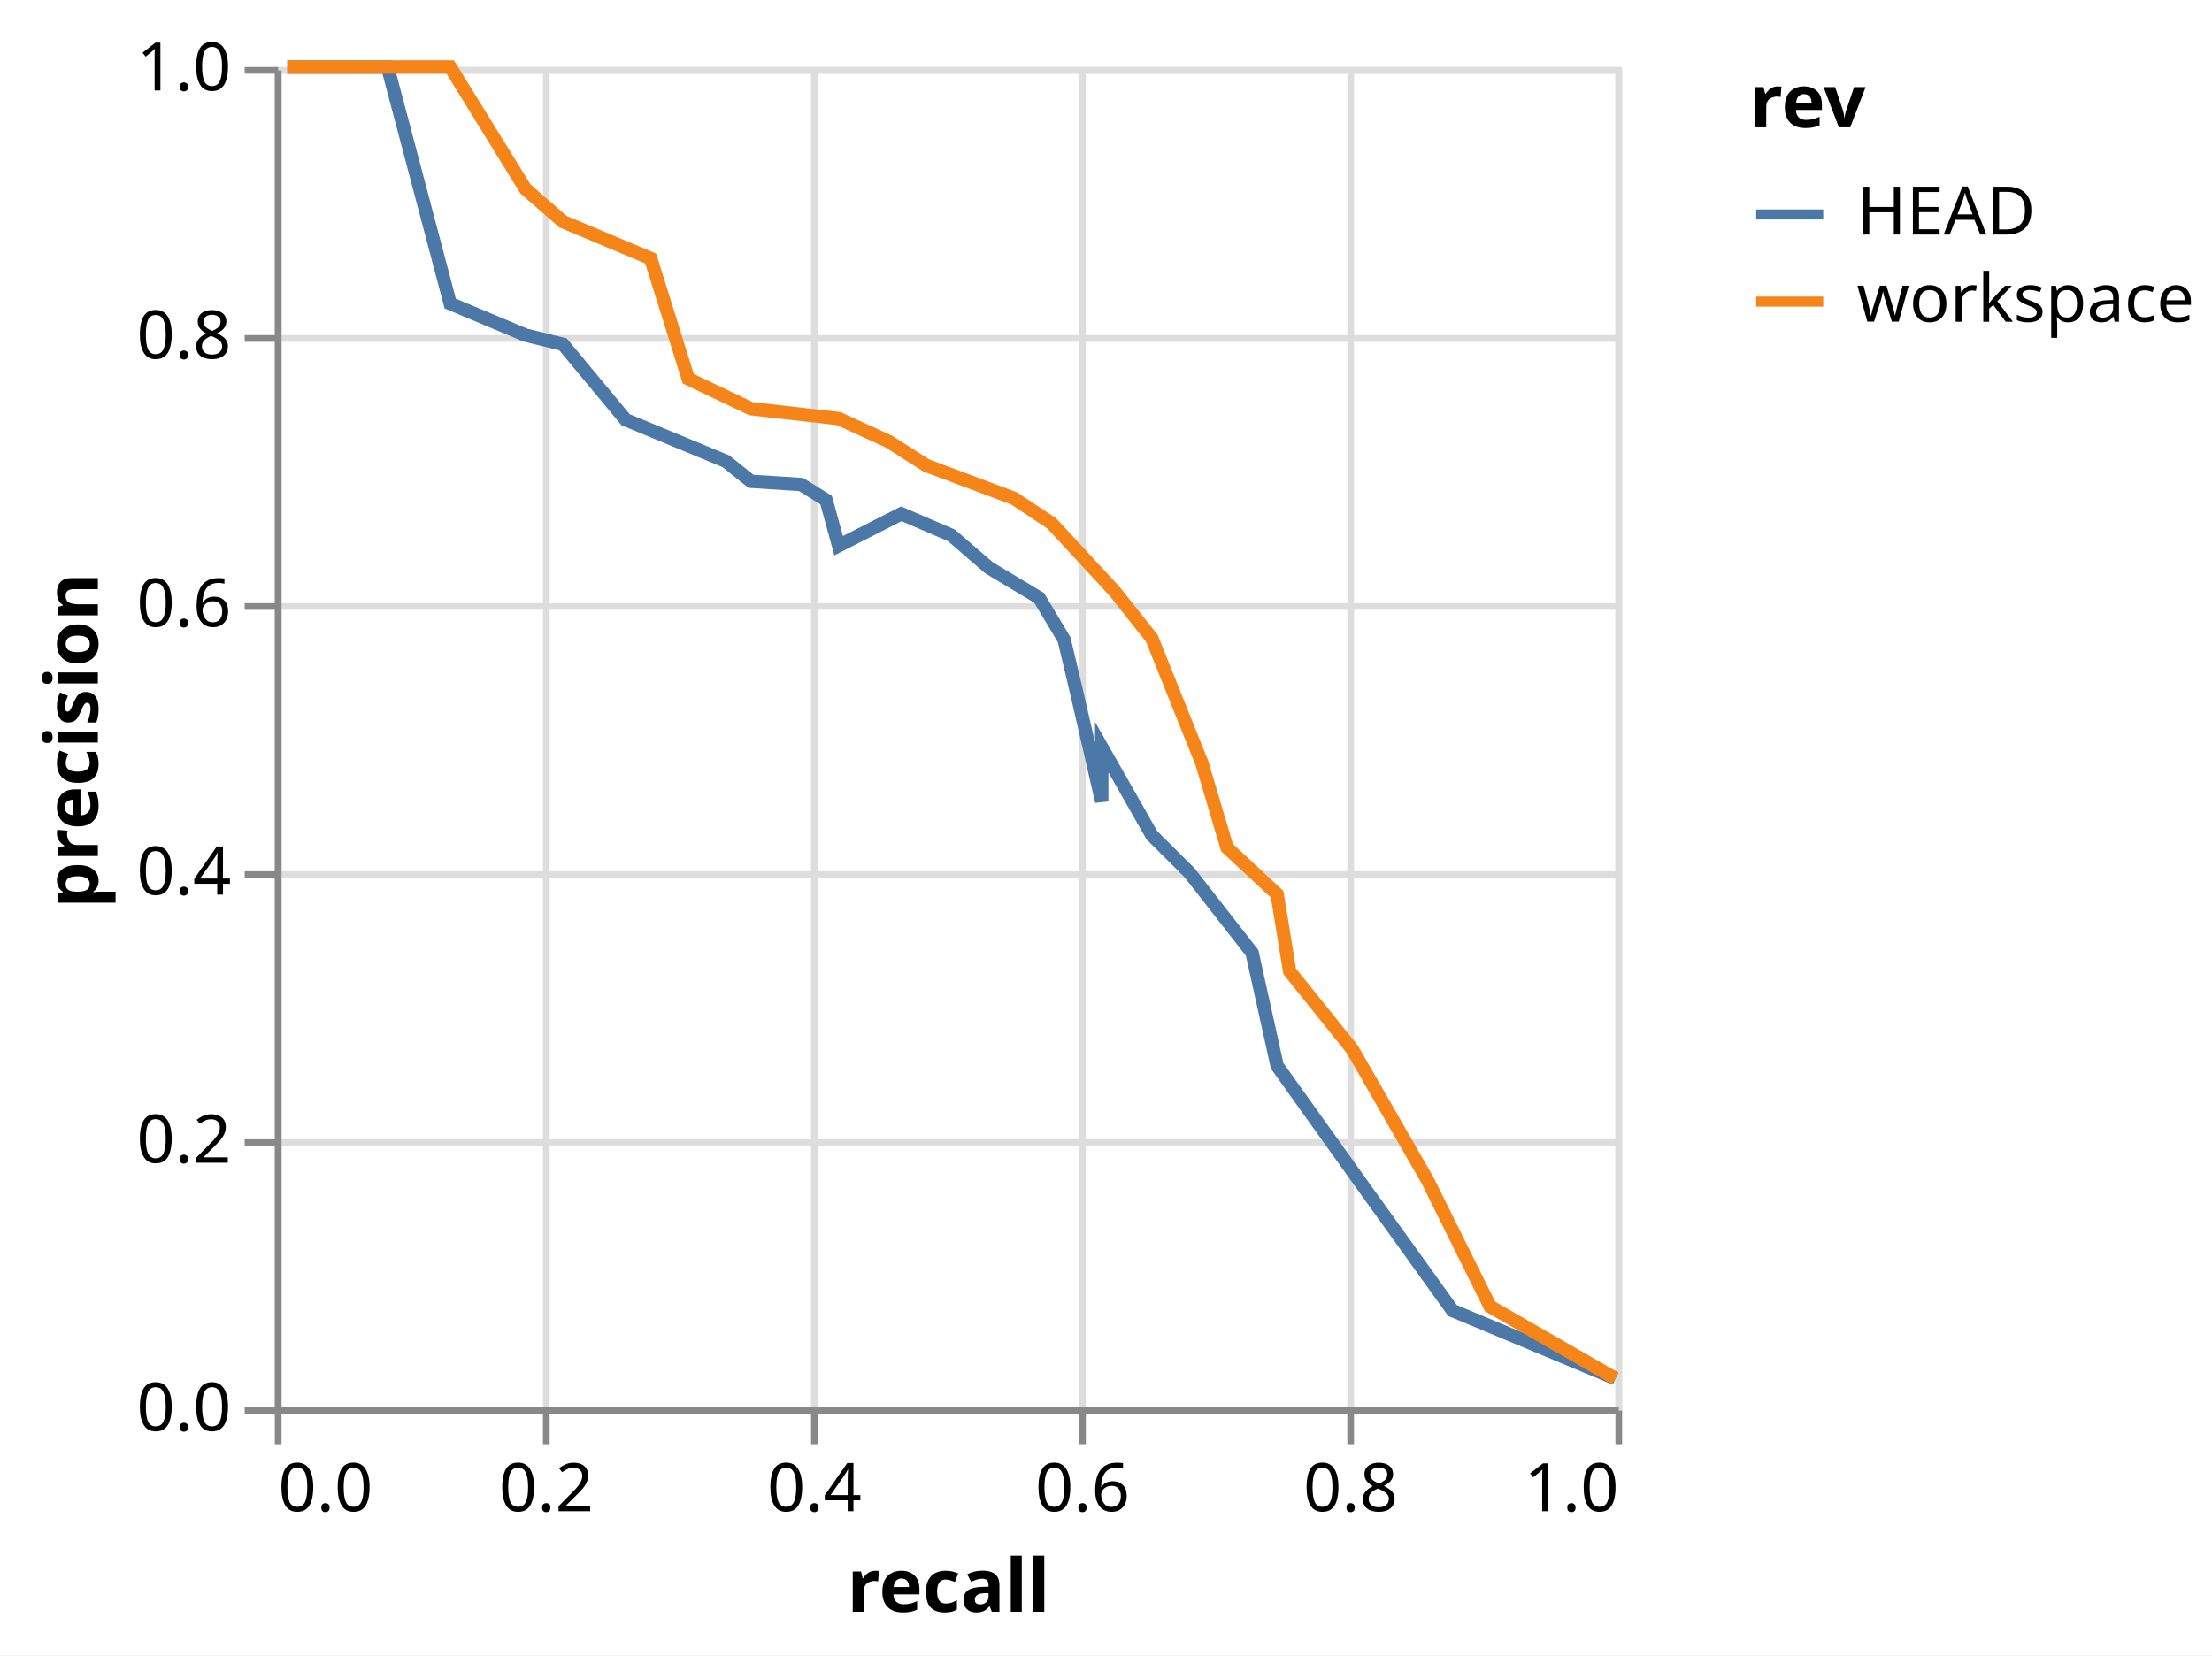
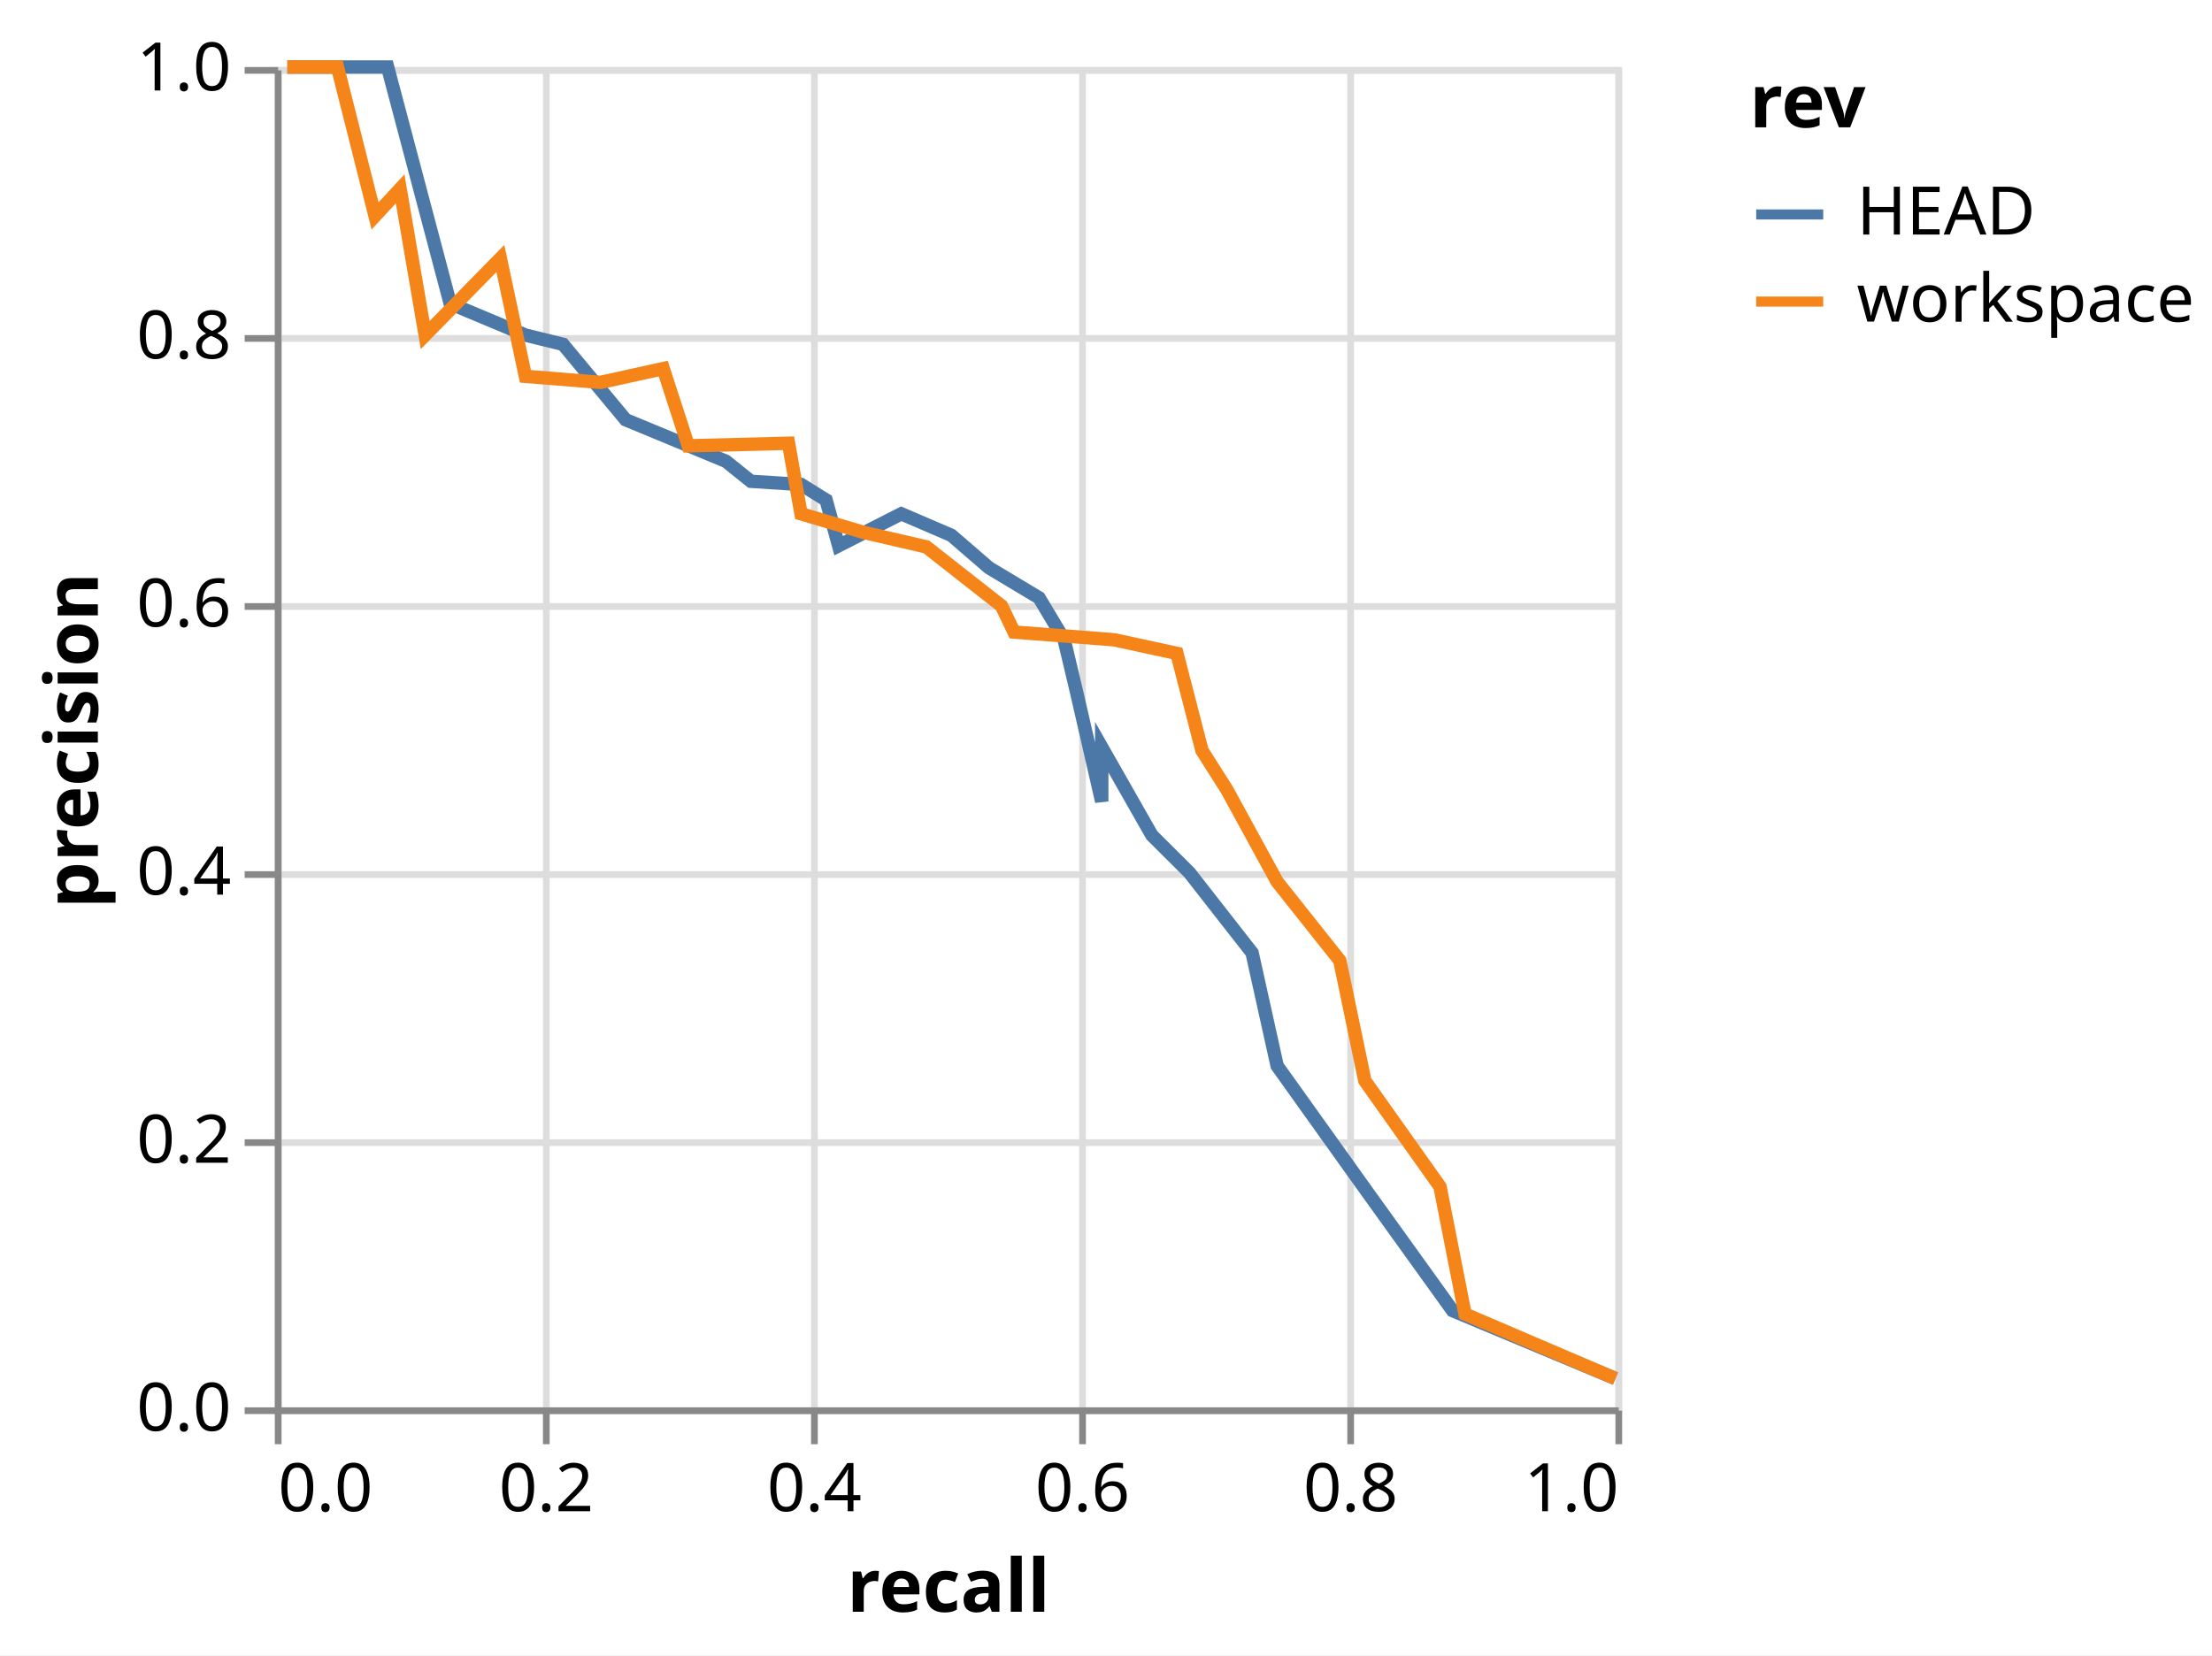
<svg xmlns="http://www.w3.org/2000/svg" class="marks" width="330" height="247" viewBox="0 0 330 247" version="1.1">
  <rect width="330" height="247" style="fill: white;" />
  <g transform="translate(41,10)">
    <g class="mark-group role-frame root">
      <g transform="translate(0,0)">
        <path class="background" d="M0.5,0.5h200v200h-200Z" style="fill: none; stroke: #ddd;" />
        <g>
          <g class="mark-group role-axis">
            <g transform="translate(0.5,200.5)">
              <path class="background" d="M0,0h0v0h0Z" style="pointer-events: none; fill: none;" />
              <g>
                <g class="mark-rule role-axis-grid" style="pointer-events: none;">
                  <line transform="translate(0,-200)" x2="0" y2="200" style="fill: none; stroke: #ddd; stroke-width: 1; opacity: 1;" />
                  <line transform="translate(40,-200)" x2="0" y2="200" style="fill: none; stroke: #ddd; stroke-width: 1; opacity: 1;" />
                  <line transform="translate(80,-200)" x2="0" y2="200" style="fill: none; stroke: #ddd; stroke-width: 1; opacity: 1;" />
                  <line transform="translate(120,-200)" x2="0" y2="200" style="fill: none; stroke: #ddd; stroke-width: 1; opacity: 1;" />
                  <line transform="translate(160,-200)" x2="0" y2="200" style="fill: none; stroke: #ddd; stroke-width: 1; opacity: 1;" />
                  <line transform="translate(200,-200)" x2="0" y2="200" style="fill: none; stroke: #ddd; stroke-width: 1; opacity: 1;" />
                </g>
              </g>
              <path class="foreground" d="" style="pointer-events: none; display: none; fill: none;" />
            </g>
          </g>
          <g class="mark-group role-axis">
            <g transform="translate(0.5,0.5)">
              <path class="background" d="M0,0h0v0h0Z" style="pointer-events: none; fill: none;" />
              <g>
                <g class="mark-rule role-axis-grid" style="pointer-events: none;">
                  <line transform="translate(0,200)" x2="200" y2="0" style="fill: none; stroke: #ddd; stroke-width: 1; opacity: 1;" />
                  <line transform="translate(0,160)" x2="200" y2="0" style="fill: none; stroke: #ddd; stroke-width: 1; opacity: 1;" />
                  <line transform="translate(0,120)" x2="200" y2="0" style="fill: none; stroke: #ddd; stroke-width: 1; opacity: 1;" />
                  <line transform="translate(0,80)" x2="200" y2="0" style="fill: none; stroke: #ddd; stroke-width: 1; opacity: 1;" />
                  <line transform="translate(0,40)" x2="200" y2="0" style="fill: none; stroke: #ddd; stroke-width: 1; opacity: 1;" />
                  <line transform="translate(0,0)" x2="200" y2="0" style="fill: none; stroke: #ddd; stroke-width: 1; opacity: 1;" />
                </g>
              </g>
              <path class="foreground" d="" style="pointer-events: none; display: none; fill: none;" />
            </g>
          </g>
          <g class="mark-group role-axis">
            <g transform="translate(0.5,200.5)">
              <path class="background" d="M0,0h0v0h0Z" style="pointer-events: none; fill: none;" />
              <g>
                <g class="mark-rule role-axis-tick" style="pointer-events: none;">
                  <line transform="translate(0,0)" x2="0" y2="5" style="fill: none; stroke: #888; stroke-width: 1; opacity: 1;" />
                  <line transform="translate(40,0)" x2="0" y2="5" style="fill: none; stroke: #888; stroke-width: 1; opacity: 1;" />
                  <line transform="translate(80,0)" x2="0" y2="5" style="fill: none; stroke: #888; stroke-width: 1; opacity: 1;" />
                  <line transform="translate(120,0)" x2="0" y2="5" style="fill: none; stroke: #888; stroke-width: 1; opacity: 1;" />
                  <line transform="translate(160,0)" x2="0" y2="5" style="fill: none; stroke: #888; stroke-width: 1; opacity: 1;" />
                  <line transform="translate(200,0)" x2="0" y2="5" style="fill: none; stroke: #888; stroke-width: 1; opacity: 1;" />
                </g>
                <g class="mark-text role-axis-label" style="pointer-events: none;">
                  <text text-anchor="start" transform="translate(0,15)" style="font-family: sans-serif; font-size: 10px; fill: #000; opacity: 1;">0.0</text>
                  <text text-anchor="middle" transform="translate(40,15)" style="font-family: sans-serif; font-size: 10px; fill: #000; opacity: 1;">0.2</text>
                  <text text-anchor="middle" transform="translate(80,15)" style="font-family: sans-serif; font-size: 10px; fill: #000; opacity: 1;">0.4</text>
                  <text text-anchor="middle" transform="translate(120,15)" style="font-family: sans-serif; font-size: 10px; fill: #000; opacity: 1;">0.6</text>
                  <text text-anchor="middle" transform="translate(160,15)" style="font-family: sans-serif; font-size: 10px; fill: #000; opacity: 1;">0.8</text>
                  <text text-anchor="end" transform="translate(200,15)" style="font-family: sans-serif; font-size: 10px; fill: #000; opacity: 1;">1.0</text>
                </g>
                <g class="mark-rule role-axis-domain" style="pointer-events: none;">
                  <line transform="translate(0,0)" x2="200" y2="0" style="fill: none; stroke: #888; stroke-width: 1; opacity: 1;" />
                </g>
                <g class="mark-text role-axis-title" style="pointer-events: none;">
                  <text text-anchor="middle" transform="translate(100,30)" style="font-family: sans-serif; font-size: 11px; font-weight: bold; fill: #000; opacity: 1;">recall</text>
                </g>
              </g>
              <path class="foreground" d="" style="pointer-events: none; display: none; fill: none;" />
            </g>
          </g>
          <g class="mark-group role-axis">
            <g transform="translate(0.5,0.5)">
              <path class="background" d="M0,0h0v0h0Z" style="pointer-events: none; fill: none;" />
              <g>
                <g class="mark-rule role-axis-tick" style="pointer-events: none;">
                  <line transform="translate(0,200)" x2="-5" y2="0" style="fill: none; stroke: #888; stroke-width: 1; opacity: 1;" />
                  <line transform="translate(0,160)" x2="-5" y2="0" style="fill: none; stroke: #888; stroke-width: 1; opacity: 1;" />
                  <line transform="translate(0,120)" x2="-5" y2="0" style="fill: none; stroke: #888; stroke-width: 1; opacity: 1;" />
                  <line transform="translate(0,80)" x2="-5" y2="0" style="fill: none; stroke: #888; stroke-width: 1; opacity: 1;" />
                  <line transform="translate(0,40)" x2="-5" y2="0" style="fill: none; stroke: #888; stroke-width: 1; opacity: 1;" />
                  <line transform="translate(0,0)" x2="-5" y2="0" style="fill: none; stroke: #888; stroke-width: 1; opacity: 1;" />
                </g>
                <g class="mark-text role-axis-label" style="pointer-events: none;">
                  <text text-anchor="end" transform="translate(-7,203)" style="font-family: sans-serif; font-size: 10px; fill: #000; opacity: 1;">0.0</text>
                  <text text-anchor="end" transform="translate(-7,163)" style="font-family: sans-serif; font-size: 10px; fill: #000; opacity: 1;">0.2</text>
                  <text text-anchor="end" transform="translate(-7,123)" style="font-family: sans-serif; font-size: 10px; fill: #000; opacity: 1;">0.4</text>
                  <text text-anchor="end" transform="translate(-7,83)" style="font-family: sans-serif; font-size: 10px; fill: #000; opacity: 1;">0.6</text>
                  <text text-anchor="end" transform="translate(-7,43)" style="font-family: sans-serif; font-size: 10px; fill: #000; opacity: 1;">0.8</text>
                  <text text-anchor="end" transform="translate(-7,3)" style="font-family: sans-serif; font-size: 10px; fill: #000; opacity: 1;">1.0</text>
                </g>
                <g class="mark-rule role-axis-domain" style="pointer-events: none;">
                  <line transform="translate(0,200)" x2="0" y2="-200" style="fill: none; stroke: #888; stroke-width: 1; opacity: 1;" />
                </g>
                <g class="mark-text role-axis-title" style="pointer-events: none;">
-                   <text text-anchor="middle" transform="translate(-24.90137,100) rotate(-90) translate(0,-2)" style="font-family: sans-serif; font-size: 11px; font-weight: bold; fill: #000; opacity: 1;">precision</text>
+                   <text text-anchor="middle" transform="translate(-24.9,100) rotate(-90) translate(0,-2)" style="font-family: sans-serif; font-size: 11px; font-weight: bold; fill: #000; opacity: 1;">precision</text>
                </g>
              </g>
              <path class="foreground" d="" style="pointer-events: none; display: none; fill: none;" />
            </g>
          </g>
          <g class="mark-group role-scope pathgroup">
            <g transform="translate(0,0)">
              <path class="background" d="M0,0h200v200h-200Z" style="fill: none;" />
              <g>
                <g class="mark-line role-mark marks">
                  <path d="M1.869,0L3.738,0L9.346,0L11.215,0L13.084,0L16.822,0L26.168,35.294L37.383,40L42.991,41.379L52.336,52.632L67.29,58.824L71.028,61.818L78.505,62.295L82.243,64.615L84.112,71.429L93.458,66.667L100.935,69.88L106.542,74.725L114.019,79.208L117.757,85.455L119.626,93.333L123.364,109.589L123.364,101.493L130.841,114.634L136.449,120.219L145.794,132.174L149.533,149.045L162.617,167.355L175.701,185.561L200,195.705" style="fill: none; stroke: #4c78a8; stroke-width: 2;" />
                </g>
              </g>
              <path class="foreground" d="" style="display: none; fill: none;" />
            </g>
            <g transform="translate(0,0)">
              <path class="background" d="M0,0h200v200h-200Z" style="fill: none;" />
              <g>
                <g class="mark-line role-mark marks">
-                   <path d="M1.869,0L5.607,0L7.477,0L9.346,0L11.215,0L18.692,0L26.168,0L37.383,18.182L42.991,23.077L56.075,28.571L61.682,46.512L71.028,50.98L84.112,52.459L91.589,55.882L97.196,59.459L110.28,64.368L115.888,68.085L125.234,78.182L130.841,85.246L132.71,89.922L138.318,103.896L142.056,116.484L149.533,123.445L151.402,134.94L160.748,146.584L171.963,166.114L181.308,184.961L200,195.705" style="fill: none; stroke: #f58518; stroke-width: 2;" />
+                   <path d="M1.869,0L3.738,0L9.346,0L14.953,22.222L18.692,18.182L22.43,40L33.645,28.571L37.383,46.154L48.598,47.059L57.944,45L61.682,56.522L76.636,56.14L78.505,66.667L87.85,69.444L97.196,71.605L108.411,80.412L110.28,84.314L125.234,85.47L134.579,87.5L138.318,101.987L142.056,107.879L149.533,121.569L158.879,133.333L162.617,151.261L173.832,167.08L177.57,186.091L200,195.705" style="fill: none; stroke: #f58518; stroke-width: 2;" />
                </g>
              </g>
              <path class="foreground" d="" style="display: none; fill: none;" />
            </g>
          </g>
          <g class="mark-group role-legend">
            <g transform="translate(220,0)">
              <path class="background" d="M0,0h64v40h-64Z" style="pointer-events: none; fill: none;" />
              <g>
                <g class="mark-group role-legend-entry">
                  <g transform="translate(0,16)">
                    <path class="background" d="M0,0h0v0h0Z" style="pointer-events: none; fill: none;" />
                    <g>
                      <g class="mark-group role-scope">
                        <g transform="translate(0,0)">
-                           <path class="background" d="M0,0h63.798v11h-63.798Z" style="pointer-events: none; fill: none; opacity: 1;" />
+                           <path class="background" d="M0,0h63.833v11h-63.833Z" style="pointer-events: none; fill: none; opacity: 1;" />
                          <g>
                            <g class="mark-symbol role-legend-symbol" style="pointer-events: none;">
                              <path transform="translate(6,6)" d="M-5,0L5,0" style="fill: none; stroke: #4c78a8; stroke-width: 1.5; opacity: 1;" />
                            </g>
                            <g class="mark-text role-legend-label" style="pointer-events: none;">
                              <text text-anchor="start" transform="translate(16,9)" style="font-family: sans-serif; font-size: 10px; fill: #000; opacity: 1;">HEAD</text>
                            </g>
                          </g>
                          <path class="foreground" d="" style="pointer-events: none; display: none; fill: none;" />
                        </g>
                        <g transform="translate(0,13)">
-                           <path class="background" d="M0,0h63.798v11h-63.798Z" style="pointer-events: none; fill: none; opacity: 1;" />
+                           <path class="background" d="M0,0h63.833v11h-63.833Z" style="pointer-events: none; fill: none; opacity: 1;" />
                          <g>
                            <g class="mark-symbol role-legend-symbol" style="pointer-events: none;">
                              <path transform="translate(6,6)" d="M-5,0L5,0" style="fill: none; stroke: #f58518; stroke-width: 1.5; opacity: 1;" />
                            </g>
                            <g class="mark-text role-legend-label" style="pointer-events: none;">
                              <text text-anchor="start" transform="translate(16,9)" style="font-family: sans-serif; font-size: 10px; fill: #000; opacity: 1;">workspace</text>
                            </g>
                          </g>
                          <path class="foreground" d="" style="pointer-events: none; display: none; fill: none;" />
                        </g>
                      </g>
                    </g>
                    <path class="foreground" d="" style="pointer-events: none; display: none; fill: none;" />
                  </g>
                </g>
                <g class="mark-text role-legend-title" style="pointer-events: none;">
                  <text text-anchor="start" transform="translate(0,9)" style="font-family: sans-serif; font-size: 11px; font-weight: bold; fill: #000; opacity: 1;">rev</text>
                </g>
              </g>
              <path class="foreground" d="" style="pointer-events: none; display: none; fill: none;" />
            </g>
          </g>
        </g>
        <path class="foreground" d="" style="display: none; fill: none;" />
      </g>
    </g>
  </g>
</svg>
